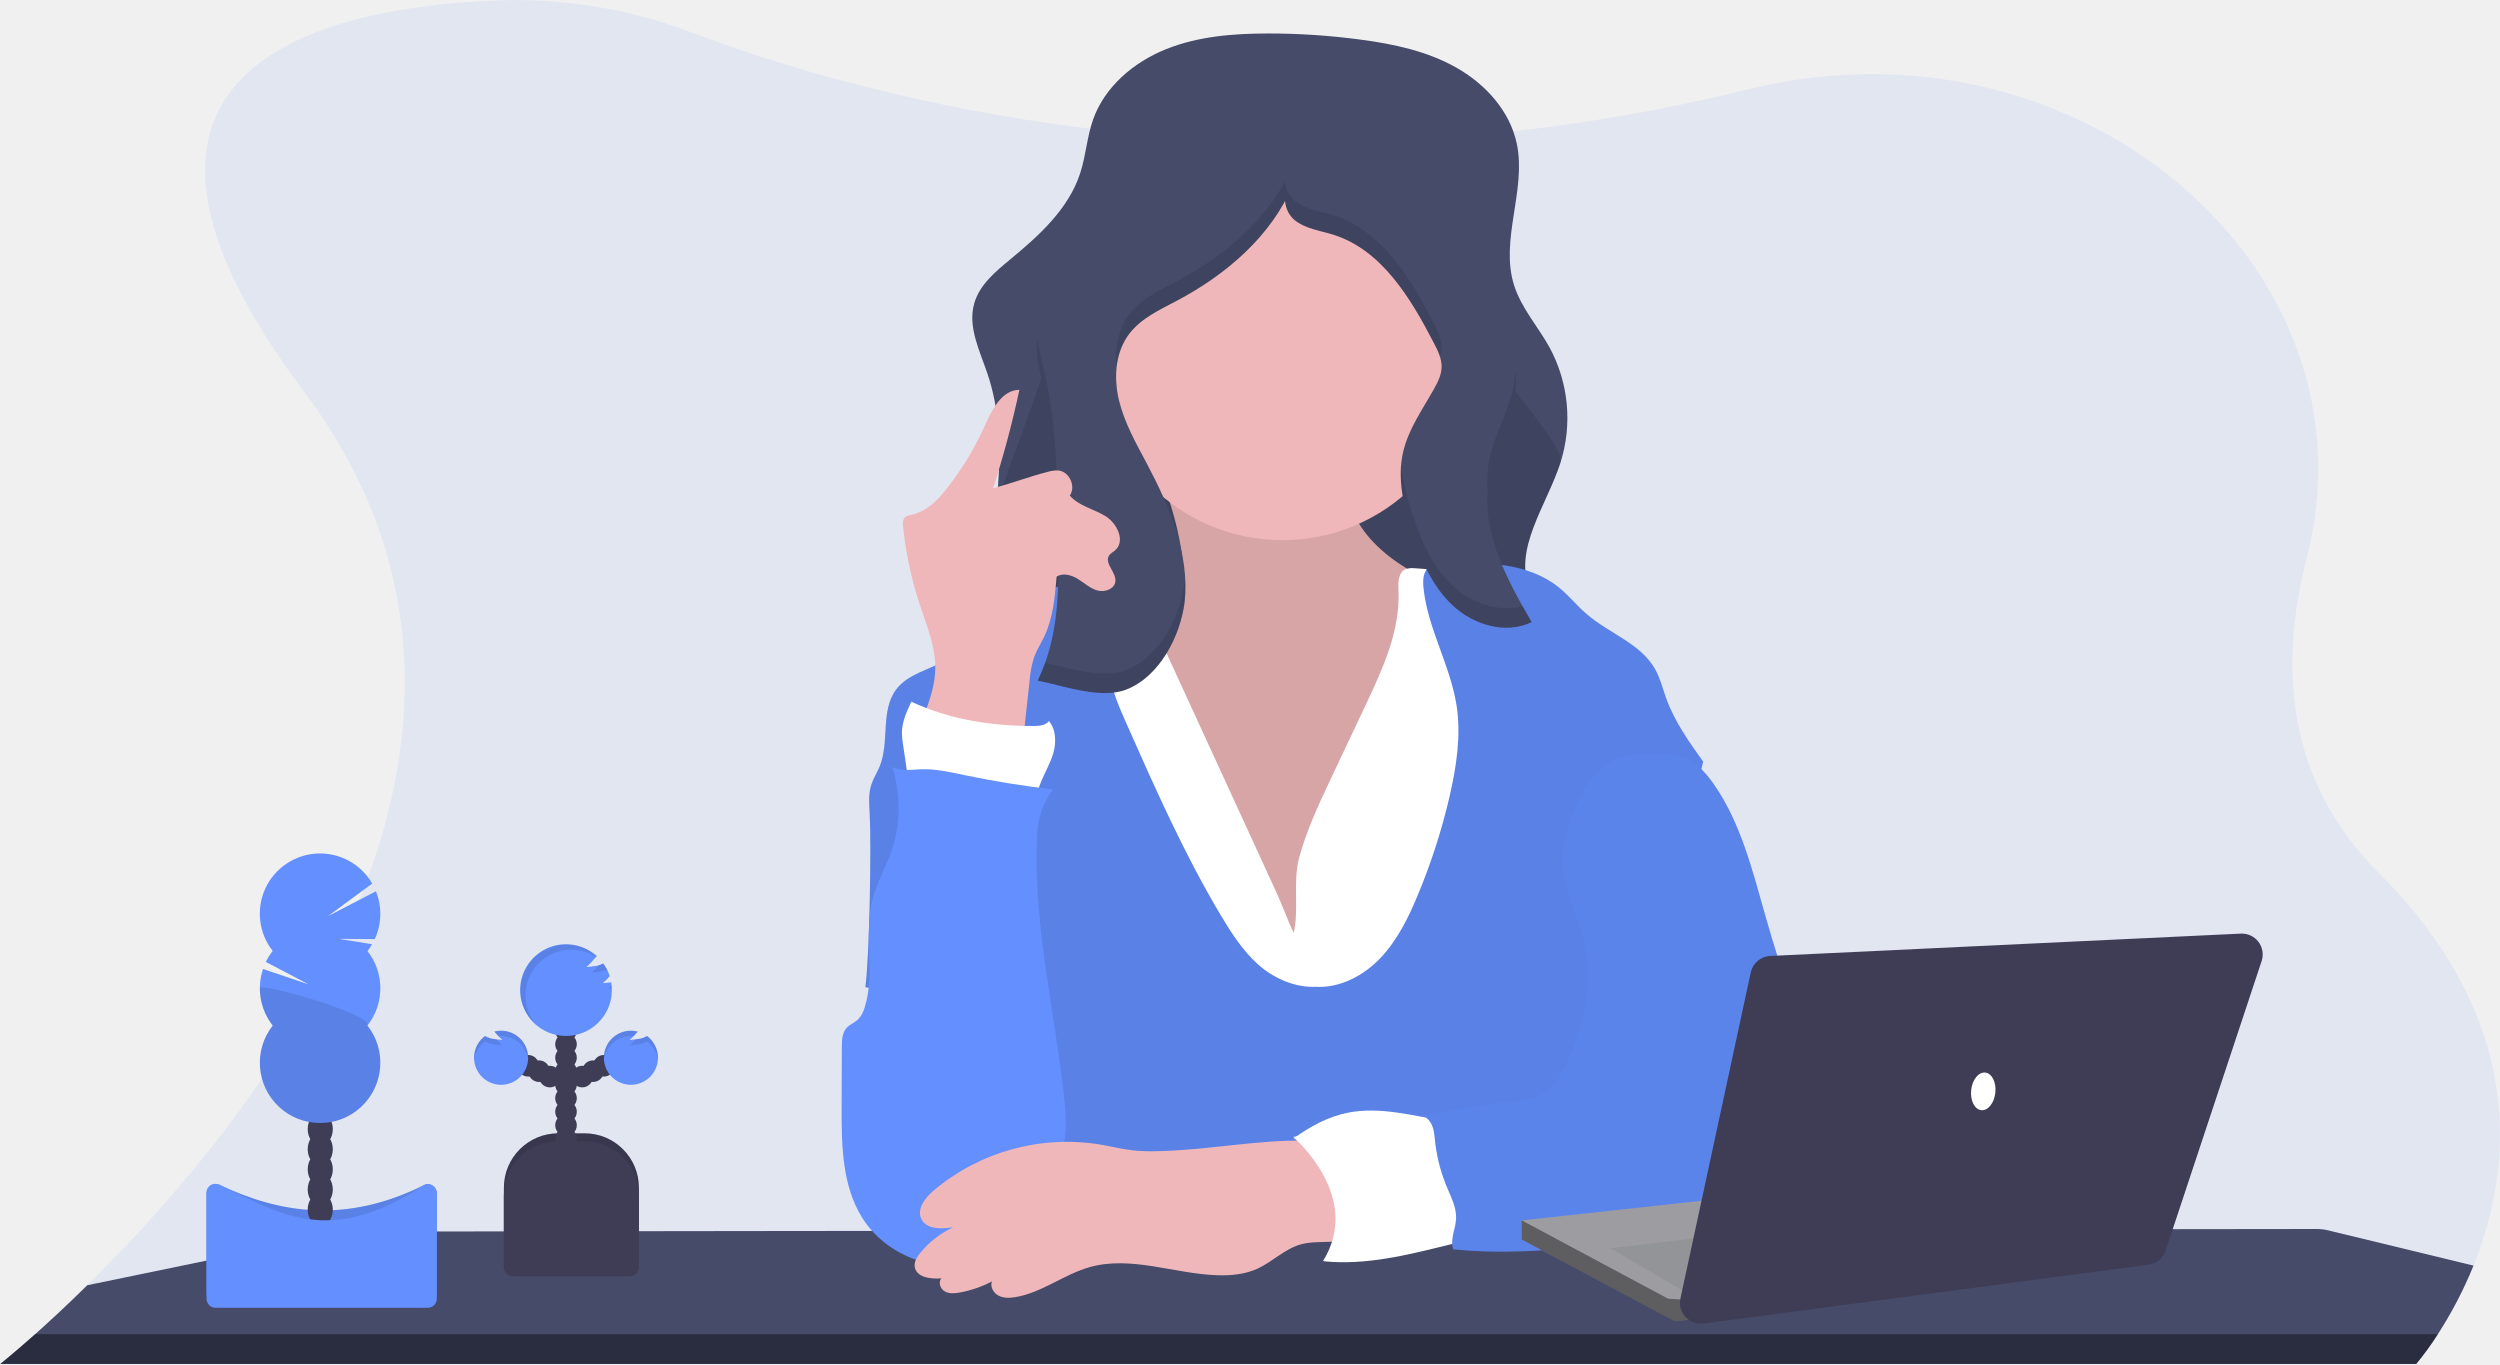
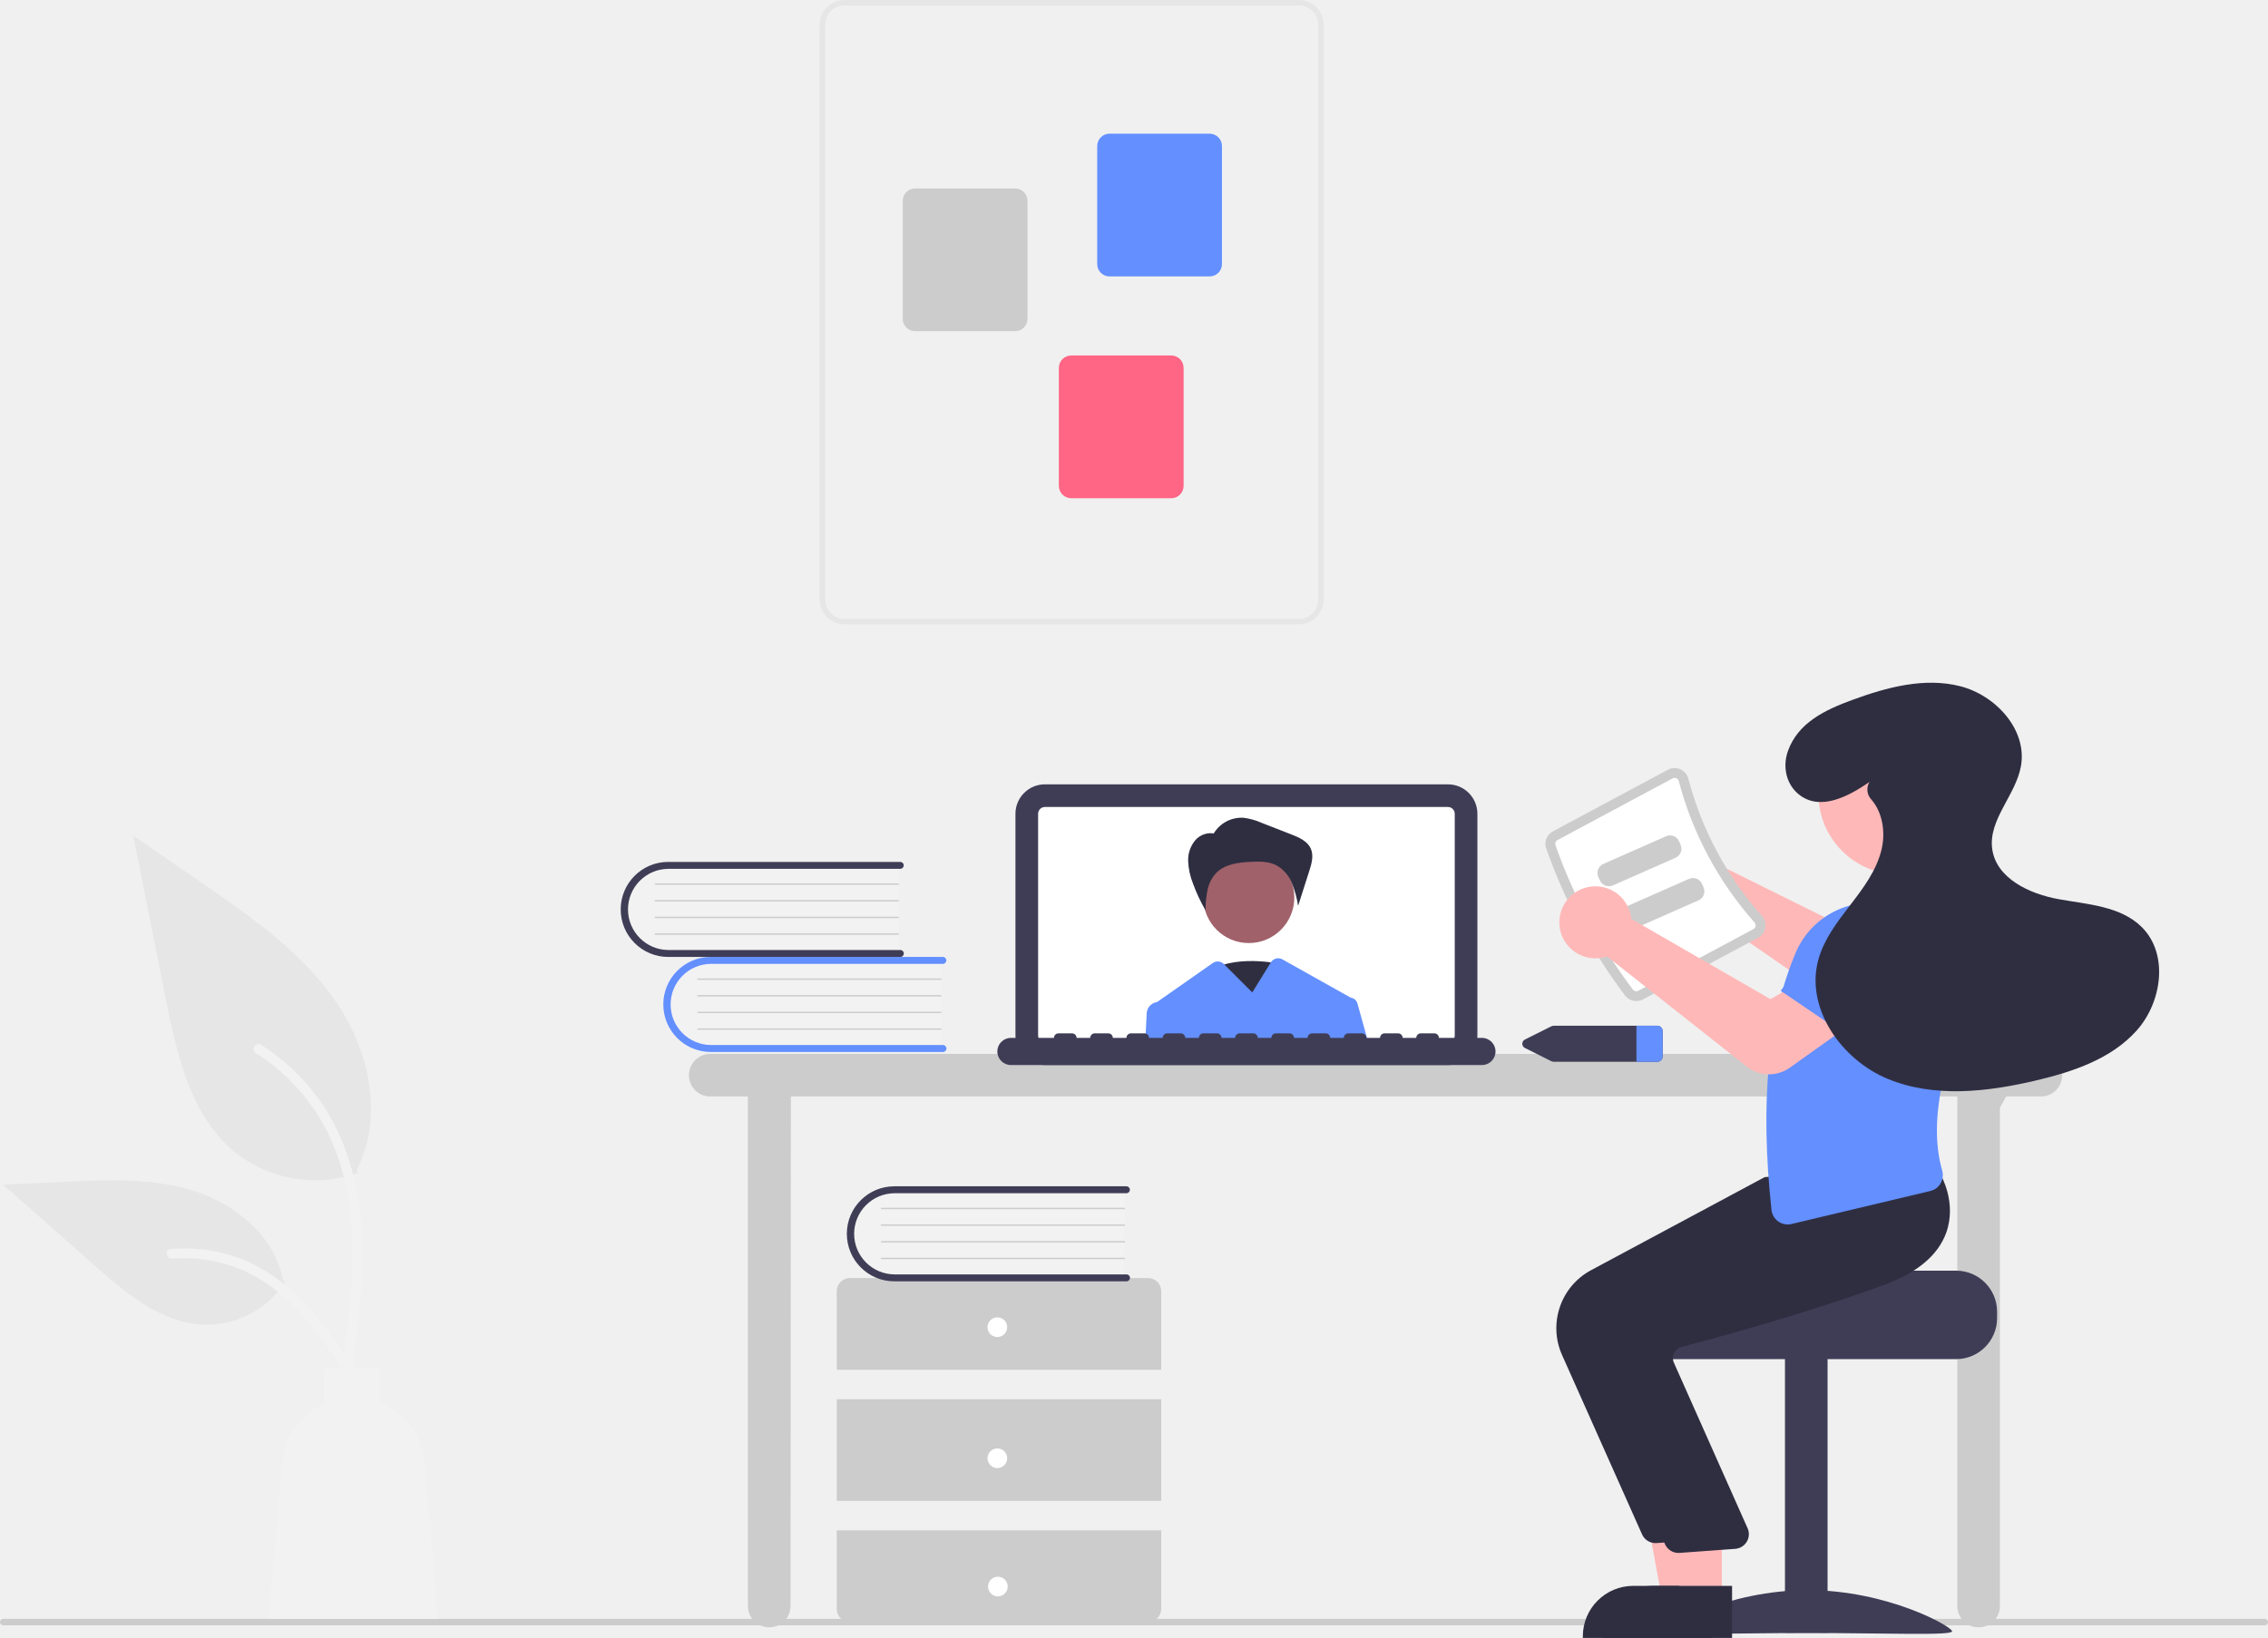
- <svg xmlns="http://www.w3.org/2000/svg" id="a02f2390-8fa7-48a9-96f1-2ec5f63ecbc1" data-name="Layer 1" width="1150" height="627.49" viewBox="0 0 1150 627.49">
-   <path d="M1162.81,718.44A188.54,188.54,0,0,1,1146.4,750a135.82,135.82,0,0,1-9.94,13.67.7.7,0,0,1-.11.12H25l.15-.12c1-.78,6.87-5.53,16-13.67,6.55-5.83,14.77-13.41,24-22.53,75.49-74.25,220.5-250,99.73-411-112.27-149.67,8.61-176.83,88.35-180a227.81,227.81,0,0,1,89.86,14.69c36.84,14,104.17,35.46,191.89,45.3,2.88.32,5.78.64,8.72.93a840.12,840.12,0,0,0,139.78,2.54h0c1.37-.08,2.75-.18,4.14-.28a830.62,830.62,0,0,0,136.72-21.15c2.91-.71,5.78-1.38,8.64-2.05,149.63-34.62,287.57,83.37,253.08,216.71-12.75,49.32-9.51,101.89,33,144.42C1188.66,607,1180.23,675.37,1162.81,718.44Z" transform="translate(-25 -136.26)" fill="#638fff" opacity="0.1" />
-   <path d="M1162.81,718.44A188.54,188.54,0,0,1,1146.4,750a135.82,135.82,0,0,1-9.94,13.67H25.15c1-.78,6.87-5.53,16-13.67,6.55-5.83,14.77-13.41,24-22.53l117.13-24.2a22.79,22.79,0,0,1,4.6-.47l124.87-.18h.13l61.85-.08h.14l52.2-.06,34.17,0h0l35,0,143.42-.2h.23l11.11,0,19.52,0,24.37,0h6.48L725,702h8.14l71.64-.1,22.88,0h0l11,0h0l82.75-.11,24.64,0,78.38-.11,66.16-.08a23.45,23.45,0,0,1,5.47.65Z" transform="translate(-25 -136.26)" fill="#454b69" />
-   <path d="M41.15,750H1146.4a135.82,135.82,0,0,1-9.94,13.67H25.15C26.13,762.84,32,758.09,41.15,750Z" transform="translate(-25 -136.26)" fill="none" />
-   <path d="M41.15,750H1146.4a135.82,135.82,0,0,1-9.94,13.67H25.15C26.13,762.84,32,758.09,41.15,750Z" transform="translate(-25 -136.26)" opacity="0.4" />
-   <path d="M758.22,439l-2.22.43L655.64,458.71c-29.15,5.6-58.72,11.23-88.33,9.08-21.45-1.56-41.49-7.92-62.1-13.5-11.65-3.16-24-4.42-27.95-17.46-5.45-18,3.42-44.65,5.51-62.89,2-17.9,3.18-36.25-.38-53.94a95.9,95.9,0,0,0-3.12-11.74c-3.57-10.59-9.18-21.6-6.15-32.35,2.39-8.53,9.68-14.62,16.5-20.26,13.36-11,27-23.33,32.3-39.82,2.6-8,3.09-16.61,5.89-24.55,5.31-15.1,18.65-26.39,33.49-32.37s31.16-7.25,47.17-7.25a319.6,319.6,0,0,1,42.27,2.81c15.28,2,30.7,5.29,44.13,12.87s24.75,20,27.88,35.14c4.43,21.41-7.87,44.21-1.27,65,3.32,10.51,11,19,16.33,28.62a68.17,68.17,0,0,1,5,53c-6.38,19.77-22,39.77-14,58.94,5.09,12.19,18.09,18.7,27.15,28.36Q757.17,437.7,758.22,439Z" transform="translate(-25 -136.26)" fill="#454b69" />
-   <path d="M756,436.48v2.95L655.64,458.71c-29.15,5.6-58.72,11.23-88.33,9.08-21.45-1.56-41.49-7.92-62.1-13.5-11.65-3.16-24-4.42-27.95-17.46-5.45-18,3.42-44.65,5.51-62.89,2-17.9,32.79-83.25,29.23-100.94l184,8c1.24,9.77,49.87,58.81,46.84,68.18-6.38,19.77-22,39.77-14,58.94C733.94,420.31,746.94,426.82,756,436.48Z" transform="translate(-25 -136.26)" opacity="0.1" />
-   <path d="M568,387c1.09,6.19,1.67,13-1.49,18.4-4.21,7.24-13.39,9.55-21.6,11.19l-28.5,5.7c-1.94.39-4,.83-5.45,2.16-1.71,1.53-2.29,3.95-2.54,6.23-1.15,10.32,2.5,20.49,5.83,30.32,6.73,19.91,12.38,40.24,20.89,59.45S555.33,558,572,570.84s38.73,19.68,59.14,14.66c17.78-4.37,32.36-16.92,44.93-30.23,10.37-11,20.07-23,25.1-37.27,3.47-9.8,4.6-20.24,5.69-30.58q2.53-23.78,5.06-47.56c.79-7.44,1.31-15.81-3.52-21.52-2.12-2.51-5-4.18-7.94-5.73C689.52,406.8,678,402,667.82,395s-19.21-16.64-22.3-28.6c-1.85-7.18-1.52-15-4.67-21.69-3.52-7.5-11-12.58-19-14.81s-16.44-1.93-24.68-1-40,3.31-43.41,12.6c-1.83,5,5.76,15.73,7.56,20.65A144.17,144.17,0,0,1,568,387Z" transform="translate(-25 -136.26)" fill="#efb7b9" />
-   <path d="M568,387c1.09,6.19,1.67,13-1.49,18.4-4.21,7.24-13.39,9.55-21.6,11.19l-28.5,5.7c-1.94.39-4,.83-5.45,2.16-1.71,1.53-2.29,3.95-2.54,6.23-1.15,10.32,2.5,20.49,5.83,30.32,6.73,19.91,12.38,40.24,20.89,59.45S555.33,558,572,570.84s38.73,19.68,59.14,14.66c17.78-4.37,32.36-16.92,44.93-30.23,10.37-11,20.07-23,25.1-37.27,3.47-9.8,4.6-20.24,5.69-30.58q2.53-23.78,5.06-47.56c.79-7.44,1.31-15.81-3.52-21.52-2.12-2.51-5-4.18-7.94-5.73C689.52,406.8,678,402,667.82,395s-19.21-16.64-22.3-28.6c-1.85-7.18-1.52-15-4.67-21.69-3.52-7.5-11-12.58-19-14.81s-16.44-1.93-24.68-1-40,3.31-43.41,12.6c-1.83,5,5.76,15.73,7.56,20.65A144.17,144.17,0,0,1,568,387Z" transform="translate(-25 -136.26)" opacity="0.1" />
-   <path d="M636.59,495.74l16.71-35.38c7.83-16.58,15.83-34,15-52.31-.16-3.64-.2-8.19,3-9.84a8.58,8.58,0,0,1,4.39-.56,177.59,177.59,0,0,1,51.51,10.42c3.21,1.16,6.5,2.5,8.75,5.06s3.16,6,3.93,9.3a271.54,271.54,0,0,1,5.73,33.87c3,28.22,1.51,56.69,0,85l-4.44,86.43a8.26,8.26,0,0,1-.73,3.56c-1.1,2-3.58,2.67-5.81,3.05-8.59,1.47-17.37,1.17-26.07.84-61.2-2.32-122.72-5.88-183.52,1.54q.41-13.49-.43-27c-2.41-38.89-12.49-76.83-22.39-114.51-5.77-22-11.36-46-2.07-66.73a28.59,28.59,0,0,1,5.79-8.82c3.95-3.87,9.34-5.91,14.68-7.37a93.43,93.43,0,0,1,28.29-3.2l63.05,137.27c2.88,6.28,5.25,12.89,8.12,19.09,2.58-10.71-.52-23.26,2.58-34.87C626,518.53,631.26,507,636.59,495.74Z" transform="translate(-25 -136.26)" fill="#fff" />
-   <path d="M630,590.19c11.28.71,22.24-5.07,30-13.24s12.88-18.53,17.21-29A286,286,0,0,0,692,501.84c3-13.4,5.13-27.27,3.06-40.85-2.86-18.75-13.47-35.79-15.28-54.67-.31-3.3-.11-7.16,2.54-9.15,1.64-1.23,3.8-1.4,5.84-1.52,18.86-1.12,39.58-.91,54.19,11.06,4.45,3.64,8.06,8.19,12.41,11.94,10.36,9,25,13.58,31.65,25.53,2.32,4.16,3.43,8.87,5.05,13.35,3.82,10.6,10.43,19.92,17,29.09-6.37,26.88-13.69,53.78-20.06,80.66-3.73,15.77-7.49,31.6-13.35,46.7-3.84,9.9-8.67,20-7.49,30.6.47,4.17,1.86,8.16,3.07,12.18a140,140,0,0,1,5.89,43.53l-285.34.7c13.67-19.6,17.68-43.64,16.29-67.49-.67-11.43-3.25-22.93-9-32.82-9.06-15.5-25-25.6-40.71-34.25-11-6-22.81,27.76-34.7,23.89,1.92-13.58,2.8-66,2-79.67-.26-4.48-.66-9.08.72-13.36.94-2.93,2.67-5.55,3.84-8.4,4.69-11.41.22-26,7.8-35.71,5.24-6.75,14.43-8.67,21.9-12.83,7.67-4.28,13.6-11,20.28-16.74A90.19,90.19,0,0,1,525.76,403a58.14,58.14,0,0,1,8.81,26c.51,5.81.14,11.7.95,17.48,1.11,7.83,4.35,15.18,7.56,22.42,13.37,30.19,26.79,60.47,43.73,88.82,4.79,8,10,16,16.94,22.23S620.68,590.63,630,590.19Z" transform="translate(-25 -136.26)" fill="#638fff" />
-   <path d="M630,590.19c11.28.71,22.24-5.07,30-13.24s12.88-18.53,17.21-29A286,286,0,0,0,692,501.84c3-13.4,5.13-27.27,3.06-40.85-2.86-18.75-13.47-35.79-15.28-54.67-.31-3.3-.11-7.16,2.54-9.15,1.64-1.23,3.8-1.4,5.84-1.52,18.86-1.12,39.58-.91,54.19,11.06,4.45,3.64,8.06,8.19,12.41,11.94,10.36,9,25,13.58,31.65,25.53,2.32,4.16,3.43,8.87,5.05,13.35,3.82,10.6,10.43,19.92,17,29.09-6.37,26.88-13.69,53.78-20.06,80.66-3.73,15.77-7.49,31.6-13.35,46.7-3.84,9.9-8.67,20-7.49,30.6.47,4.17,1.86,8.16,3.07,12.18a140,140,0,0,1,5.89,43.53l-285.34.7c13.67-19.6,17.68-43.64,16.29-67.49-.67-11.43-3.25-22.93-9-32.82-9.06-15.5-25-25.6-40.71-34.25-11-6-22.81,27.76-34.7,23.89,1.92-13.58,2.8-66,2-79.67-.26-4.48-.66-9.08.72-13.36.94-2.93,2.67-5.55,3.84-8.4,4.69-11.41.22-26,7.8-35.71,5.24-6.75,14.43-8.67,21.9-12.83,7.67-4.28,13.6-11,20.28-16.74A90.19,90.19,0,0,1,525.76,403a58.14,58.14,0,0,1,8.81,26c.51,5.81.14,11.7.95,17.48,1.11,7.83,4.35,15.18,7.56,22.42,13.37,30.19,26.79,60.47,43.73,88.82,4.79,8,10,16,16.94,22.23S620.68,590.63,630,590.19Z" transform="translate(-25 -136.26)" opacity="0.1" />
-   <circle cx="589.91" cy="162.75" r="85.72" fill="#efb7b9" />
-   <path d="M569.93,413.24c2.35-22.18-6.87-43.88-17.31-63.59-5-9.42-10.36-18.81-12.87-29.16s-1.79-22.07,4.63-30.58c5.46-7.24,14.12-11.15,22.13-15.4,22.61-12,43.28-29.64,53.22-53.23-5.62,3.06-4.16,12.19.8,16.22s11.72,4.81,17.82,6.73c22.24,7,35.58,29.18,46.28,49.9,1.75,3.38,3.53,6.95,3.51,10.76s-1.76,7.19-3.58,10.43c-5.28,9.4-11.74,18.43-14.14,28.94-2.75,12,.15,24.62,3.92,36.39,4,12.52,9.31,25.14,18.91,34.12s24.49,13.44,36.3,7.64c-11.79-20.27-24-42.92-19.4-65.9,2.22-11,8.19-21,10.73-31.94,4.84-20.87-3.22-42.34-11.13-62.26l-23.64-59.45c-3.61-9.09-7.72-18.79-16-23.94-5.6-3.47-12.38-4.37-18.94-5-21.12-1.88-43-1.26-62.66,6.6-35.82,14.31-58.28,49.59-76.1,83.81-5.34,10.25-10.61,21.14-10.39,32.7.12,6.34,1.89,12.51,3.33,18.69,5.86,25.16,6.18,51.23,6.48,77.06.23,19.82-.8,38.5-9.47,56.55,11.88,2.36,29.11,8.73,40.87,4.07C558.56,447.34,568,428.67,569.93,413.24Z" transform="translate(-25 -136.26)" fill="#454b69" />
-   <g opacity="0.1">
-     <path d="M511.78,392.36q.06-4.23,0-8.54c-.3-25.83-.62-51.9-6.48-77.06a130.05,130.05,0,0,1-3.06-14.88,38.89,38.89,0,0,0-.27,5.19c.12,6.34,1.89,12.51,3.33,18.69C511.13,340.77,511.49,366.68,511.78,392.36Z" transform="translate(-25 -136.26)" />
-     <path d="M720.88,324.57a60.51,60.51,0,0,0,1.3-17.82,55.54,55.54,0,0,1-1.3,8.82c-2.54,11-8.51,20.91-10.73,31.94a53,53,0,0,0-.8,14.78,52.45,52.45,0,0,1,.8-5.78C712.37,345.48,718.34,335.53,720.88,324.57Z" transform="translate(-25 -136.26)" />
-     <path d="M687.36,300.3a14.41,14.41,0,0,0,.78-4.41c0-3.81-1.76-7.38-3.51-10.76-10.7-20.72-24-42.88-46.28-49.9-6.1-1.92-12.85-2.7-17.82-6.73a12.68,12.68,0,0,1-4.38-8.8c-10.84,19.9-29.46,35.12-49.64,45.81-8,4.25-16.67,8.16-22.13,15.4-5.13,6.8-6.62,15.65-5.73,24.21a30.61,30.61,0,0,1,5.73-15.21c5.46-7.24,14.12-11.15,22.13-15.4,20.18-10.69,38.8-25.91,49.64-45.81a12.68,12.68,0,0,0,4.38,8.8c5,4,11.72,4.81,17.82,6.73,22.24,7,35.58,29.18,46.28,49.9A39.4,39.4,0,0,1,687.36,300.3Z" transform="translate(-25 -136.26)" />
-     <path d="M693.25,405.77c-9.6-9-14.89-21.6-18.91-34.12a98.77,98.77,0,0,1-4.8-21.71c-.93,10.27,1.62,20.78,4.8,30.71,4,12.52,9.31,25.14,18.91,34.12s24.49,13.44,36.3,7.64c-1.42-2.43-2.83-4.9-4.23-7.39C714.35,418.11,701.75,413.71,693.25,405.77Z" transform="translate(-25 -136.26)" />
-     <path d="M569.93,404.24c-1.93,15.43-11.37,34.1-26.74,40.2-10.67,4.23-25.86-.63-37.45-3.32a86.63,86.63,0,0,1-3.42,8.25c11.88,2.36,29.11,8.73,40.87,4.07,15.37-6.1,24.81-24.77,26.74-40.2a69.48,69.48,0,0,0,.22-11.62C570.09,402.49,570,403.37,569.93,404.24Z" transform="translate(-25 -136.26)" />
-   </g>
-   <path d="M691.1,652.18c-15.45-2.45-31.13-7.18-46.45-4-8.88,1.84-17,6.26-24.38,11.6,4.06,3.25,8.8,6.15,11.38,10.67a42,42,0,0,1,3.58,9.87c1.62,6,3.25,12.12,3.5,18.36s-1,12.74-4.72,17.77c19.48,1.92,38.36-2.88,57.36-7.57a15.71,15.71,0,0,0,6.07-2.45c3-2.36,3.88-6.56,3.9-10.39,0-6.84-1.92-13.51-3.87-20.07C695.15,668.1,693.43,660,691.1,652.18Z" transform="translate(-25 -136.26)" fill="#fff" />
-   <path d="M795.42,483.51c7.67,1,13.62,7.19,18,13.55,12.29,17.7,17.59,39.16,23.49,59.89q11,38.67,25.87,76.12a114.56,114.56,0,0,0,7.76,16.7c2.47,4.13,5.47,8.1,6.56,12.79,2.64,11.34-6.71,22-16.46,28.32A65.14,65.14,0,0,1,843.79,699c-5.82,1.74-11.89,2.4-17.92,3.06l-55.51,6c-25.55,2.78-51.33,5.56-76.89,2.88-1.61-5.6,1.55-9.56,1.32-15.39-.16-4.17-2-8.05-3.64-11.89a76,76,0,0,1-5.93-21.51c-.29-2.73-.39-5.53-1.43-8.07s-3.27-4.82-6-5c15-1.49,26.39-4.32,41.39-5.82,5.57-.56,11.36-1.19,16.11-4.15,5.89-3.67,9.19-10.29,11.81-16.71,6.49-15.9,10.67-33.42,7.26-50.26-2.8-13.81-10.61-26.67-10.57-40.76,0-8.39,2.86-16.52,6.24-24.2,3.58-8.12,8.25-16.42,16.11-20.54S786.55,482.31,795.42,483.51Z" transform="translate(-25 -136.26)" fill="#638fff" />
-   <path d="M795.42,483.51c7.67,1,13.62,7.19,18,13.55,12.29,17.7,17.59,39.16,23.49,59.89q11,38.67,25.87,76.12a114.56,114.56,0,0,0,7.76,16.7c2.47,4.13,5.47,8.1,6.56,12.79,2.64,11.34-6.71,22-16.46,28.32A65.14,65.14,0,0,1,843.79,699c-5.82,1.74-11.89,2.4-17.92,3.06l-55.51,6c-25.55,2.78-51.33,5.56-76.89,2.88-1.61-5.6,1.55-9.56,1.32-15.39-.16-4.17-2-8.05-3.64-11.89a76,76,0,0,1-5.93-21.51c-.29-2.73-.39-5.53-1.43-8.07s-3.27-4.82-6-5c15-1.49,26.39-4.32,41.39-5.82,5.57-.56,11.36-1.19,16.11-4.15,5.89-3.67,9.19-10.29,11.81-16.71,6.49-15.9,10.67-33.42,7.26-50.26-2.8-13.81-10.61-26.67-10.57-40.76,0-8.39,2.86-16.52,6.24-24.2,3.58-8.12,8.25-16.42,16.11-20.54S786.55,482.31,795.42,483.51Z" transform="translate(-25 -136.26)" opacity="0.08" />
-   <path d="M447.81,470.52c3.63-8.62,7.32-17.52,7.42-26.87.11-10.11-4-19.71-7.14-29.31a169.49,169.49,0,0,1-7.71-36.19,5,5,0,0,1,.5-3.47c.83-1.17,2.43-1.41,3.84-1.72,6.92-1.58,12.15-7.17,16.47-12.8A140.34,140.34,0,0,0,478.05,332c3.31-7.37,7.79-16.36,15.87-16.43a458.36,458.36,0,0,1-12.08,45.25c8.45-2.16,16.48-5.3,24.93-7.46a14.93,14.93,0,0,1,5.12-.68c5.06.53,8.16,7.38,5.22,11.53,4.13,4.84,11,6.14,16.4,9.46s9.28,11.54,4.48,15.71c-.94.81-2.13,1.38-2.81,2.42-2.32,3.58,3.36,7.69,2.89,11.93-.38,3.47-4.83,5.09-8.2,4.17s-6-3.44-9-5.29-6.92-3-9.83-1.08c-.78,9.41-1.62,19-5.69,27.57-1.49,3.13-3.4,6.06-4.6,9.31a45.88,45.88,0,0,0-2.12,10.93L495,482.53C477.68,486,462.15,480.81,447.81,470.52Z" transform="translate(-25 -136.26)" fill="#efb7b9" />
-   <path d="M443.58,500.27l-3.19-21.59a35.1,35.1,0,0,1-.51-5.32c0-5,2.2-9.77,4.33-14.32,17.65,8.24,36.73,11.17,56.2,11.18,2.57,0,5.5-.24,7.1-2.25,3.31,3.81,3.41,9.94,2,14.78s-4.12,9.2-5.92,13.92c-.91,2.39-1.65,5-3.39,6.84-2.7,2.91-7.08,3.41-11.06,3.39a70.71,70.71,0,0,1-12.48-1.19C466,503.73,454.24,498.36,443.58,500.27Z" transform="translate(-25 -136.26)" fill="#fff" />
-   <path d="M509.41,499.39q-20.55-2.34-40.83-6.6c-6.63-1.39-13.32-2.94-20.08-2.67-4.4.18-9.13,1.06-13-1.12,3.77,12.83,4,26.35-.51,38.94-2.67,7.5-6.74,14.49-8.7,22.21-4.08,16.15,1.52,33.76-3.58,49.62a12.56,12.56,0,0,1-3.08,5.52c-1.56,1.43-3.69,2.17-5.13,3.72-2.12,2.28-2.25,5.71-2.26,8.82l-.09,27.55c-.06,17.54.17,36.14,9.43,51,10.56,17,32.79,25.81,52.14,20.64a38.76,38.76,0,0,0,14.16-6.93c6.72-5.34,11-13.06,15.19-20.58,5-9,10-18.2,11.61-28.33,1.14-7.17.5-14.49-.32-21.7-4.52-40-14.33-79.66-12.22-119.81A36.31,36.31,0,0,1,509.41,499.39Z" transform="translate(-25 -136.26)" fill="#638fff" />
-   <path d="M566.67,665.39c-6.95.4-13.95.8-20.87,0-5-.6-9.88-1.83-14.84-2.67A95.11,95.11,0,0,0,454.37,684c-3.84,3.28-7.72,8.31-5.6,12.9,2.28,4.94,9.25,4.8,14.62,3.88a44,44,0,0,0-15,11.73c-1.5,1.83-2.92,4-2.63,6.37.61,4.95,7.33,5.85,12.3,5.42-1.62,1.74-.53,4.82,1.53,6s4.62.94,6.95.51a51.52,51.52,0,0,0,14.76-5.11c-.94,2.45.69,5.32,3,6.54s5.12,1.13,7.71.71c12.22-2,22.42-10.5,34.34-13.84,19.06-5.33,39,3.17,58.81,3.77,6.2.19,12.56-.44,18.21-3,6.93-3.15,12.52-9.06,19.84-11.16,8.13-2.32,17.46.35,24.9-3.66,5.41-2.91.53-25.34-.85-29.66-2.53-7.9-5.07-13.14-13.5-13.94C612.43,659.37,588.16,664.15,566.67,665.39Z" transform="translate(-25 -136.26)" fill="#efb7b9" />
-   <path d="M619.88,659.27s32.29,27.33,13.66,57.15l36-12.43V677.9c0-1.24-13.67-19.87-13.67-19.87l-16.15-2.49Z" transform="translate(-25 -136.26)" fill="#fff" />
-   <path d="M256.79,521.32h12.11a25,25,0,0,1,25,25v37.11a0,0,0,0,1,0,0H231.79a0,0,0,0,1,0,0V546.32A25,25,0,0,1,256.79,521.32Z" fill="#3f3d56" />
-   <path d="M256.79,521.32h12.11a25,25,0,0,1,25,25v37.11a0,0,0,0,1,0,0H231.79a0,0,0,0,1,0,0V546.32A25,25,0,0,1,256.79,521.32Z" opacity="0.1" />
-   <circle cx="260.36" cy="530.01" r="4.97" fill="#3f3d56" />
-   <circle cx="260.36" cy="523.8" r="4.97" fill="#3f3d56" />
-   <circle cx="260.36" cy="517.59" r="4.97" fill="#3f3d56" />
-   <circle cx="260.36" cy="511.38" r="4.97" fill="#3f3d56" />
-   <circle cx="260.36" cy="505.17" r="4.97" fill="#3f3d56" />
-   <circle cx="260.36" cy="498.96" r="4.97" fill="#3f3d56" />
-   <circle cx="260.36" cy="492.74" r="4.97" fill="#3f3d56" />
-   <circle cx="267.82" cy="495.23" r="4.97" fill="#3f3d56" />
-   <circle cx="272.79" cy="492.74" r="4.97" fill="#3f3d56" />
-   <circle cx="277.76" cy="490.26" r="4.97" fill="#3f3d56" />
-   <circle cx="260.36" cy="486.53" r="4.97" fill="#3f3d56" />
-   <circle cx="260.36" cy="480.32" r="4.97" fill="#3f3d56" />
-   <circle cx="260.36" cy="474.11" r="4.97" fill="#3f3d56" />
-   <circle cx="260.36" cy="467.9" r="4.97" fill="#3f3d56" />
-   <path d="M306,588.13q-1.86.27-3.72.39a28.56,28.56,0,0,0,3.2-3.28,21,21,0,0,0-3-5.83,10.22,10.22,0,0,1-4,1.26c-1.23.18-2.47.31-3.71.4,1.63-1.33,3.15-3.33,4.75-5a21.1,21.1,0,1,0,6.93,15.61,20.68,20.68,0,0,0-.32-3.63Z" transform="translate(-25 -136.26)" fill="#638fff" />
-   <path d="M322.57,612.82a9.64,9.64,0,0,1-4.18,1.39c-1.23.18-2.47.32-3.71.4a36.4,36.4,0,0,0,3.68-3.82,12.44,12.44,0,1,0,4.21,2Z" transform="translate(-25 -136.26)" fill="#638fff" />
-   <circle cx="252.91" cy="495.23" r="4.97" fill="#3f3d56" />
-   <circle cx="247.94" cy="492.74" r="4.97" fill="#3f3d56" />
-   <circle cx="242.97" cy="490.26" r="4.97" fill="#3f3d56" />
-   <path d="M248.16,612.82a9.64,9.64,0,0,0,4.18,1.39c1.23.18,2.47.32,3.71.4a35.42,35.42,0,0,1-3.68-3.82,12.44,12.44,0,1,1-4.21,2Z" transform="translate(-25 -136.26)" fill="#638fff" />
-   <path d="M256.79,525h12.11a25,25,0,0,1,25,25v32.87a4.24,4.24,0,0,1-4.24,4.24H236a4.24,4.24,0,0,1-4.24-4.24V550A25,25,0,0,1,256.79,525Z" fill="#3f3d56" />
-   <g opacity="0.1">
-     <path d="M306.34,589.49a18.83,18.83,0,0,1-1.6,1.52c.57,0,1.13-.09,1.7-.15C306.42,590.4,306.39,589.94,306.34,589.49Z" transform="translate(-25 -136.26)" />
-     <path d="M297.28,583.55c1.25-.08,2.48-.21,3.72-.39a12,12,0,0,0,3.23-.88,21.92,21.92,0,0,0-1.74-2.87,7.52,7.52,0,0,1-2,.85A28.79,28.79,0,0,1,297.28,583.55Z" transform="translate(-25 -136.26)" />
-     <path d="M266.73,594.22a21.08,21.08,0,0,1,32.5-17.76l.32-.34a21.1,21.1,0,1,0-27.82,31.73A21,21,0,0,1,266.73,594.22Z" transform="translate(-25 -136.26)" />
-   </g>
-   <g opacity="0.1">
-     <path d="M314.68,617.09c1.24-.08,2.48-.21,3.71-.39a9.65,9.65,0,0,0,4.18-1.4,12.43,12.43,0,0,1,5,8.8,11.38,11.38,0,0,0,.07-1.31,12.38,12.38,0,0,0-5-10,9.64,9.64,0,0,1-4.18,1.39l-1,.13A25.37,25.37,0,0,1,314.68,617.09Z" transform="translate(-25 -136.26)" />
-     <path d="M315.18,612.85a10.19,10.19,0,0,1,1.24.09c.65-.69,1.29-1.43,1.94-2.15a12.4,12.4,0,0,0-15.6,12c0,.42,0,.83.06,1.24A12.42,12.42,0,0,1,315.18,612.85Z" transform="translate(-25 -136.26)" />
-   </g>
-   <g opacity="0.1">
-     <path d="M256.05,617.09c-1.24-.08-2.48-.21-3.71-.39a9.65,9.65,0,0,1-4.18-1.4,12.43,12.43,0,0,0-5,8.8,11.38,11.38,0,0,1-.07-1.31,12.38,12.38,0,0,1,5-10,9.64,9.64,0,0,0,4.18,1.39l1,.13A23.67,23.67,0,0,0,256.05,617.09Z" transform="translate(-25 -136.26)" />
-     <path d="M255.55,612.85a10.51,10.51,0,0,0-1.25.09c-.64-.69-1.28-1.43-1.93-2.15a12.4,12.4,0,0,1,15.6,12c0,.42,0,.83-.06,1.24A12.42,12.42,0,0,0,255.55,612.85Z" transform="translate(-25 -136.26)" />
-   </g>
-   <path d="M221.85,735.39h-97.7a4.15,4.15,0,0,1-4.15-4.15V685a4.15,4.15,0,0,1,5.93-3.75c28.07,13.32,58.31,17.89,94,.21a4.16,4.16,0,0,1,6,3.71v46A4.15,4.15,0,0,1,221.85,735.39Z" transform="translate(-25 -136.26)" fill="#638fff" />
-   <path d="M221.85,735.39h-97.7a4.15,4.15,0,0,1-4.15-4.15V685a4.15,4.15,0,0,1,5.93-3.75c28.07,13.32,58.31,17.89,94,.21a4.16,4.16,0,0,1,6,3.71v46A4.15,4.15,0,0,1,221.85,735.39Z" transform="translate(-25 -136.26)" opacity="0.1" />
-   <ellipse cx="147.32" cy="556.41" rx="5.78" ry="7.57" fill="#3f3d56" />
-   <ellipse cx="147.32" cy="547.16" rx="5.78" ry="7.57" fill="#3f3d56" />
-   <ellipse cx="147.32" cy="537.9" rx="5.78" ry="7.57" fill="#3f3d56" />
-   <ellipse cx="147.32" cy="528.65" rx="5.78" ry="7.57" fill="#3f3d56" />
-   <ellipse cx="147.32" cy="519.39" rx="5.78" ry="7.57" fill="#3f3d56" />
-   <ellipse cx="147.32" cy="510.13" rx="5.78" ry="7.57" fill="#3f3d56" />
-   <ellipse cx="147.32" cy="500.88" rx="5.78" ry="7.57" fill="#3f3d56" />
-   <path d="M194,573.8a29.42,29.42,0,0,0,2.15-3.17l-15.2-2.5,16.44.12a27.71,27.71,0,0,0,.53-22l-22.05,11.44,20.34-15a27.71,27.71,0,1,0-45.77,31,27.1,27.1,0,0,0-3.16,5.05L167,589.1,146,582a27.74,27.74,0,0,0,4.47,26,27.71,27.71,0,1,0,43.56,0,27.71,27.71,0,0,0,0-34.26Z" transform="translate(-25 -136.26)" fill="#638fff" />
-   <path d="M144.49,590.93a27.59,27.59,0,0,0,5.93,17.13,27.71,27.71,0,1,0,43.56,0C197.69,603.35,144.49,587.82,144.49,590.93Z" transform="translate(-25 -136.26)" opacity="0.1" />
-   <path d="M221.85,737.84h-97.7a4.15,4.15,0,0,1-4.15-4.15V685a4.15,4.15,0,0,1,5.93-3.75c28.07,13.32,50.33,28.85,94,.21,2.59-1.7,6,.62,6,3.71v48.5A4.15,4.15,0,0,1,221.85,737.84Z" transform="translate(-25 -136.26)" fill="#638fff" />
-   <polygon points="921.83 587.81 777.69 606.88 770.48 607.83 700.01 570.19 700.01 561.38 920.23 537.36 921.83 587.81" fill="#9c9ca1" />
-   <polygon points="740.85 574.19 897 555.78 895.4 584.61 773.77 593.53 740.85 574.19" fill="#939498" />
-   <path d="M802.69,733.67v9.46l-7.21,1L725,706.45v-8.81l67.27,36S801.09,734.47,802.69,733.67Z" transform="translate(-25 -136.26)" opacity="0.4" />
-   <path d="M830.36,583.52,798,733.57a9.58,9.58,0,0,0,10.62,11.53L1013.35,718a9.58,9.58,0,0,0,7.84-6.48l44.17-133.2a9.6,9.6,0,0,0-9.56-12.6L839.28,576A9.6,9.6,0,0,0,830.36,583.52Z" transform="translate(-25 -136.26)" fill="#3f3d56" />
-   <ellipse cx="937.28" cy="638.27" rx="8.7" ry="5.59" transform="translate(179.55 1367.46) rotate(-84)" fill="#fff" />
+ <svg xmlns="http://www.w3.org/2000/svg" id="b05a6369-67c7-4001-9b85-a83fbbd225d4" data-name="Layer 1" width="692" height="499.877" viewBox="0 0 692 499.877">
+   <path d="M945,696.105H255a1,1,0,0,1,0-2H945a1,1,0,0,1,0,2Z" transform="translate(-254 -200.0616)" fill="#ccc" />
+   <path d="M876.704,521.703h-406a6.5,6.5,0,1,0,0,13h11.5v155.5a6.5,6.5,0,0,0,13,0l.099-155.5H851.204v155.5a6.5,6.5,0,0,0,13,0V538.13l1.891-3.427h10.609a6.5,6.5,0,1,0,0-13Z" transform="translate(-254 -200.0616)" fill="#ccc" />
+   <path d="M695.794,525.105H572.812a8.992,8.992,0,0,1-8.982-8.982V448.414a8.992,8.992,0,0,1,8.982-8.982H695.794a8.992,8.992,0,0,1,8.982,8.982v67.709A8.992,8.992,0,0,1,695.794,525.105Z" transform="translate(-254 -200.0616)" fill="#3f3d56" />
+   <path d="M695.793,446.345H572.813a2.074,2.074,0,0,0-2.07,2.07v67.71a2.074,2.074,0,0,0,2.07,2.07H695.793a2.074,2.074,0,0,0,2.07-2.07v-67.71A2.074,2.074,0,0,0,695.793,446.345Z" transform="translate(-254 -200.0616)" fill="#fff" />
+   <path d="M644.792,494.283s-14.722-3.392-22.82,2.827,10.306,20.355,10.306,20.355Z" transform="translate(-254 -200.0616)" fill="#2f2e41" />
+   <circle cx="381.024" cy="273.924" r="13.887" fill="#a0616a" />
+   <path d="M624.286,454.492a9.898,9.898,0,0,1,9.126-4.856,19.397,19.397,0,0,1,5.515,1.544l9.078,3.541c2.349.916,4.922,2.039,5.941,4.345.946,2.141.24,4.613-.474,6.841l-3.397,10.593a32.246,32.246,0,0,0-1.925-6.998,10.835,10.835,0,0,0-4.704-5.364c-2.358-1.21-5.137-1.185-7.785-1.057-3.749.18-7.826.657-10.489,3.302a10.895,10.895,0,0,0-2.765,5.399,32.5,32.5,0,0,0-.58,6.112,50.669,50.669,0,0,1-3.869-8.295,20.525,20.525,0,0,1-1.438-6.715,9.444,9.444,0,0,1,2.165-6.387,6.195,6.195,0,0,1,6.231-1.961Z" transform="translate(-254 -200.0616)" fill="#2f2e41" />
+   <path d="M668.183,506.325a2.472,2.472,0,0,0-2.07-1.79.86.86,0,0,0-.1-.06L645.282,492.856a2.637,2.637,0,0,0-3.528.908l-5.67,9.18-8.54-8.54-.136-.136a2.636,2.636,0,0,0-3.376-.295l-17.038,11.931c-.03,0-.06.01-.09.01a3.633,3.633,0,0,0-3.03,3.39l-.44,8.89h68.04Z" transform="translate(-254 -200.0616)" fill="#638fff" />
+   <path d="M706.158,516.814H693.03a1.382,1.382,0,0,0-1.382-1.382h-4.145a1.382,1.382,0,0,0-1.382,1.382h-4.145a1.382,1.382,0,0,0-1.382-1.382H676.449a1.382,1.382,0,0,0-1.382,1.382h-4.145a1.382,1.382,0,0,0-1.382-1.382h-4.145a1.382,1.382,0,0,0-1.382,1.382h-4.145A1.382,1.382,0,0,0,658.485,515.432h-4.145a1.382,1.382,0,0,0-1.382,1.382h-4.145a1.382,1.382,0,0,0-1.382-1.382H643.285a1.382,1.382,0,0,0-1.382,1.382H637.758a1.382,1.382,0,0,0-1.382-1.382h-4.145a1.382,1.382,0,0,0-1.382,1.382h-4.145a1.382,1.382,0,0,0-1.382-1.382h-4.145a1.382,1.382,0,0,0-1.382,1.382H615.649a1.382,1.382,0,0,0-1.382-1.382h-4.145a1.382,1.382,0,0,0-1.382,1.382h-4.145a1.382,1.382,0,0,0-1.382-1.382h-4.145a1.382,1.382,0,0,0-1.382,1.382h-4.145a1.382,1.382,0,0,0-1.382-1.382h-4.145a1.382,1.382,0,0,0-1.382,1.382H582.485a1.382,1.382,0,0,0-1.382-1.382H576.958a1.382,1.382,0,0,0-1.382,1.382H562.449a4.145,4.145,0,0,0,0,8.291H706.158a4.145,4.145,0,0,0,0-8.291Z" transform="translate(-254 -200.0616)" fill="#3f3d56" />
+   <path d="M541.079,492.74v27.526H472.117a13.771,13.771,0,1,1,0-27.526Z" transform="translate(-254 -200.0616)" fill="#f2f2f2" />
+   <path d="M542.773,520.054a1.059,1.059,0,0,1-1.059,1.059h-70.826a14.504,14.504,0,1,1,0-29.008h70.826a1.059,1.059,0,0,1,0,2.117h-70.826a12.387,12.387,0,0,0,0,24.773h70.826A1.059,1.059,0,0,1,542.773,520.054Z" transform="translate(-254 -200.0616)" fill="#638fff" />
+   <path d="M541.079,499.092H466.971a.212.212,0,1,1,0-.423h74.108a.212.212,0,0,1,0,.423Z" transform="translate(-254 -200.0616)" fill="#ccc" />
+   <path d="M541.079,504.174H466.971a.212.212,0,1,1,0-.423h74.108a.212.212,0,0,1,0,.423Z" transform="translate(-254 -200.0616)" fill="#ccc" />
+   <path d="M541.079,509.255H466.971a.212.212,0,1,1,0-.423h74.108a.212.212,0,0,1,0,.423Z" transform="translate(-254 -200.0616)" fill="#ccc" />
+   <path d="M541.079,514.337H466.971a.212.212,0,1,1,0-.423h74.108a.212.212,0,0,1,0,.423Z" transform="translate(-254 -200.0616)" fill="#ccc" />
+   <path d="M528.079,463.74v27.526H459.117a13.771,13.771,0,1,1,0-27.526Z" transform="translate(-254 -200.0616)" fill="#f2f2f2" />
+   <path d="M529.773,491.054a1.059,1.059,0,0,1-1.059,1.059h-70.826a14.504,14.504,0,1,1,0-29.008h70.826a1.059,1.059,0,0,1,0,2.117h-70.826a12.387,12.387,0,0,0,0,24.773h70.826A1.059,1.059,0,0,1,529.773,491.054Z" transform="translate(-254 -200.0616)" fill="#3f3d56" />
+   <path d="M528.079,470.092H453.971a.212.212,0,1,1,0-.423h74.108a.212.212,0,0,1,0,.423Z" transform="translate(-254 -200.0616)" fill="#ccc" />
+   <path d="M528.079,475.174H453.971a.212.212,0,1,1,0-.423h74.108a.212.212,0,0,1,0,.423Z" transform="translate(-254 -200.0616)" fill="#ccc" />
+   <path d="M528.079,480.255H453.971a.212.212,0,1,1,0-.423h74.108a.212.212,0,0,1,0,.423Z" transform="translate(-254 -200.0616)" fill="#ccc" />
+   <path d="M528.079,485.337H453.971a.212.212,0,1,1,0-.423h74.108a.212.212,0,0,1,0,.423Z" transform="translate(-254 -200.0616)" fill="#ccc" />
+   <path d="M608.303,618.105v-24a4,4,0,0,0-4-4h-91a4,4,0,0,0-4,4v24Z" transform="translate(-254 -200.0616)" fill="#ccc" />
+   <rect x="255.303" y="427.043" width="99" height="31" fill="#ccc" />
+   <path d="M509.303,667.105v24a4,4,0,0,0,4,4h91a4,4,0,0,0,4-4v-24Z" transform="translate(-254 -200.0616)" fill="#ccc" />
+   <circle cx="304.303" cy="405.043" r="3" fill="#fff" />
+   <circle cx="304.303" cy="445.043" r="3" fill="#fff" />
+   <circle cx="304.464" cy="484.196" r="3" fill="#fff" />
+   <path d="M597.079,562.74v27.526H528.117a13.771,13.771,0,1,1,0-27.526Z" transform="translate(-254 -200.0616)" fill="#f2f2f2" />
+   <path d="M598.773,590.054a1.059,1.059,0,0,1-1.059,1.059h-70.826a14.504,14.504,0,1,1,0-29.008h70.826a1.059,1.059,0,0,1,0,2.117h-70.826a12.387,12.387,0,0,0,0,24.773h70.826A1.059,1.059,0,0,1,598.773,590.054Z" transform="translate(-254 -200.0616)" fill="#3f3d56" />
+   <path d="M597.079,569.092H522.971a.212.212,0,1,1,0-.423h74.108a.212.212,0,0,1,0,.423Z" transform="translate(-254 -200.0616)" fill="#ccc" />
+   <path d="M597.079,574.174H522.971a.212.212,0,1,1,0-.423h74.108a.212.212,0,0,1,0,.423Z" transform="translate(-254 -200.0616)" fill="#ccc" />
+   <path d="M597.079,579.255H522.971a.212.212,0,1,1,0-.423h74.108a.212.212,0,0,1,0,.423Z" transform="translate(-254 -200.0616)" fill="#ccc" />
+   <path d="M597.079,584.337H522.971a.212.212,0,1,1,0-.423h74.108a.212.212,0,0,1,0,.423Z" transform="translate(-254 -200.0616)" fill="#ccc" />
+   <path d="M504.11,383.083v-175.5a7.53,7.53,0,0,1,7.521-7.521H650.36a7.53,7.53,0,0,1,7.521,7.521v175.5a7.53,7.53,0,0,1-7.521,7.521H511.632A7.53,7.53,0,0,1,504.11,383.083Zm7.521-181.35a5.857,5.857,0,0,0-5.85,5.85v175.5a5.857,5.857,0,0,0,5.85,5.85H650.36a5.857,5.857,0,0,0,5.85-5.85v-175.5a5.857,5.857,0,0,0-5.85-5.85Z" transform="translate(-254 -200.0616)" fill="#e6e6e6" />
+   <path d="M588.775,280.659V244.624a3.765,3.765,0,0,1,3.761-3.761h30.537a3.765,3.765,0,0,1,3.761,3.761v36.036a3.765,3.765,0,0,1-3.761,3.761h-30.537A3.765,3.765,0,0,1,588.775,280.659Z" transform="translate(-254 -200.0616)" fill="#638fff" />
+   <path d="M529.44,297.374V261.338a3.765,3.765,0,0,1,3.761-3.761h30.537a3.765,3.765,0,0,1,3.761,3.761v36.036a3.765,3.765,0,0,1-3.761,3.761h-30.537A3.765,3.765,0,0,1,529.44,297.374Z" transform="translate(-254 -200.0616)" fill="#ccc" />
+   <path d="M577.075,348.352V312.317a3.765,3.765,0,0,1,3.761-3.761h30.537a3.765,3.765,0,0,1,3.761,3.761v36.036a3.765,3.765,0,0,1-3.761,3.761h-30.537A3.765,3.765,0,0,1,577.075,348.352Z" transform="translate(-254 -200.0616)" fill="#ff6584" />
+   <path d="M759.563,513.105H728.143a1.941,1.941,0,0,0-.86.2l-7.93,3.97a1.445,1.445,0,0,0,0,2.66l7.93,3.97a1.941,1.941,0,0,0,.86.2h31.42a1.649,1.649,0,0,0,1.74-1.53v-7.94A1.649,1.649,0,0,0,759.563,513.105Z" transform="translate(-254 -200.0616)" fill="#3f3d56" />
+   <path d="M761.303,514.635v7.94a1.649,1.649,0,0,1-1.74,1.53h-6.26v-11h6.26A1.649,1.649,0,0,1,761.303,514.635Z" transform="translate(-254 -200.0616)" fill="#638fff" />
+   <path d="M759.327,453.705a11.003,11.003,0,0,1,14.89,6.915,10.588,10.588,0,0,1,.32,1.435l43.938,21.788,10.168-6.739,12.652,14.565L825.769,504.279a11.149,11.149,0,0,1-13.301.513l-44.579-30.828a10.511,10.511,0,0,1-1.015.37,11.003,11.003,0,0,1-14.01-8.561,10.708,10.708,0,0,1-.163-1.34A11.036,11.036,0,0,1,759.327,453.705Z" transform="translate(-254 -200.0616)" fill="#ffb8b8" />
+   <path d="M850.841,587.853H802.831c0,1.38-49.48,2.5-49.48,2.5a12.86,12.86,0,0,0-2.11,2,12.41,12.41,0,0,0-2.9,8v2a12.505,12.505,0,0,0,12.5,12.5h90a12.511,12.511,0,0,0,12.5-12.5v-2A12.517,12.517,0,0,0,850.841,587.853Z" transform="translate(-254 -200.0616)" fill="#3f3d56" />
+   <rect x="798.617" y="614.357" width="13" height="84" transform="translate(1356.235 1112.652) rotate(-180)" fill="#3f3d56" />
+   <path d="M761.617,697.9c0,1.405,19.699.543,44,.543s44,.861,44-.543-19.699-12.543-44-12.543S761.617,696.495,761.617,697.9Z" transform="translate(-254 -200.0616)" fill="#3f3d56" />
+   <polygon points="519.353 487.993 507.094 487.992 501.261 456.195 519.355 456.196 519.353 487.993" fill="#ffb8b8" />
+   <path d="M776.48,699.938l-39.531-.001v-.5a15.386,15.386,0,0,1,15.386-15.386h.001l24.144.001Z" transform="translate(-254 -200.0616)" fill="#2f2e41" />
+   <path d="M755.017,668.337,730.576,613.529a20.086,20.086,0,0,1,8.819-25.784l53.013-28.428,24.191-2.058,22.315-2.028.161.272c.206.348,5.004,8.635,1.76,17.722-2.46,6.893-8.859,12.276-19.019,16.002-23.714,8.695-51.109,16.127-61.786,18.918a3.451,3.451,0,0,0-2.211,1.76,3.498,3.498,0,0,0-.196,2.799l22.707,51.015a4.5,4.5,0,0,1-3.809,6.029L759.553,670.983q-.216.021-.43.021A4.497,4.497,0,0,1,755.017,668.337Z" transform="translate(-254 -200.0616)" fill="#2f2e41" />
+   <polygon points="525.353 487.993 513.094 487.992 507.261 456.195 525.355 456.196 525.353 487.993" fill="#ffb8b8" />
+   <path d="M782.48,699.938l-39.531-.001v-.5a15.386,15.386,0,0,1,15.386-15.386h.001l24.144.001Z" transform="translate(-254 -200.0616)" fill="#2f2e41" />
+   <path d="M762.017,671.337,737.576,616.529a20.086,20.086,0,0,1,8.819-25.784l53.013-28.428,24.191-2.058,22.315-2.028.161.272c.206.348,5.004,8.635,1.76,17.722-2.46,6.893-8.859,12.276-19.019,16.002-23.714,8.695-51.109,16.127-61.786,18.918a3.451,3.451,0,0,0-2.211,1.76,3.498,3.498,0,0,0-.196,2.799l22.707,51.015a4.5,4.5,0,0,1-3.809,6.029L766.553,673.983q-.216.021-.43.021A4.497,4.497,0,0,1,762.017,671.337Z" transform="translate(-254 -200.0616)" fill="#2f2e41" />
+   <path d="M749.835,503.906a167.506,167.506,0,0,1-24.075-44.932,4.303,4.303,0,0,1,2.032-5.179l35.145-18.832a4.247,4.247,0,0,1,3.726-.151,4.319,4.319,0,0,1,2.461,2.884,102.328,102.328,0,0,0,22.446,41.891,4.318,4.318,0,0,1,1.038,3.647,4.247,4.247,0,0,1-2.189,3.018L755.272,505.083A4.303,4.303,0,0,1,749.835,503.906Z" transform="translate(-254 -200.0616)" fill="#ccc" />
+   <path d="M752.233,502.104a1.299,1.299,0,0,0,1.622.335l35.146-18.832a1.246,1.246,0,0,0,.653-.897,1.318,1.318,0,0,0-.325-1.128,105.34,105.34,0,0,1-23.107-43.125,1.319,1.319,0,0,0-.758-.895,1.247,1.247,0,0,0-1.11.046L729.208,456.439a1.298,1.298,0,0,0-.62,1.537,164.507,164.507,0,0,0,23.645,44.127Z" transform="translate(-254 -200.0616)" fill="#fff" />
+   <path d="M866.593,498.883l-27.525,10.459-6.72-18.667a11.168,11.168,0,0,1,5.002-13.499l0,0a11.168,11.168,0,0,1,14.262,2.784Z" transform="translate(-254 -200.0616)" fill="#638fff" />
+   <path d="M796.583,572.843a4.999,4.999,0,0,1-2.083-3.549c-3.525-32.91-1.07-58.664,7.506-78.735a24.992,24.992,0,0,1,16.567-14.18l22.25-1.123.115.056A26.005,26.005,0,0,1,855.156,502.9c-7.156,18.863-13.148,38.503-8.579,54.346a5.122,5.122,0,0,1-.484,3.983,4.884,4.884,0,0,1-3.116,2.309L800.599,573.62a4.964,4.964,0,0,1-4.017-.777Z" transform="translate(-254 -200.0616)" fill="#638fff" />
+   <circle cx="579.396" cy="242.323" r="24.561" fill="#ffb8b8" />
+   <path d="M765.243,461.838l-19.142,8.45a3.003,3.003,0,0,1-3.956-1.533l-.473-1.073a3.003,3.003,0,0,1,1.533-3.956l19.142-8.45a3.003,3.003,0,0,1,3.956,1.533l.473,1.073A3.003,3.003,0,0,1,765.243,461.838Z" transform="translate(-254 -200.0616)" fill="#ccc" />
+   <path d="M772.243,474.838l-19.142,8.45a3.003,3.003,0,0,1-3.956-1.533l-.473-1.073a3.003,3.003,0,0,1,1.533-3.956l19.142-8.45a3.003,3.003,0,0,1,3.956,1.533l.473,1.073A3.003,3.003,0,0,1,772.243,474.838Z" transform="translate(-254 -200.0616)" fill="#ccc" />
+   <path d="M787.005,525.615l-42.674-33.666a10.517,10.517,0,0,1-1.036.306,11.027,11.027,0,0,1-8.818-1.691,10.913,10.913,0,0,1-4.626-7.733,11.023,11.023,0,0,1,7.209-11.638,11.004,11.004,0,0,1,14.426,7.837,10.571,10.571,0,0,1,.229,1.452L794.196,504.989l10.572-6.086,11.711,15.332-16.414,11.699a10.942,10.942,0,0,1-13.06-.318Z" transform="translate(-254 -200.0616)" fill="#ffb8b8" />
+   <path d="M821.686,519.009l-24.349-16.557,11.443-16.207a11.168,11.168,0,0,1,13.929-3.64l0,0a11.168,11.168,0,0,1,5.894,13.283Z" transform="translate(-254 -200.0616)" fill="#638fff" />
+   <path d="M824.391,438.727c-6.313,4.321-14.601,8.762-21.049,4.161-4.234-3.021-5.567-8.615-3.851-13.525,3.087-8.829,11.569-12.715,19.681-15.695,10.544-3.873,22.026-6.954,32.911-4.181s20.506,13.313,18.541,24.373c-1.58,8.894-9.97,16.295-8.779,25.25,1.199,9.012,11.334,13.756,20.281,15.367s18.96,2.128,25.391,8.555c8.203,8.199,6.155,22.853-1.564,31.51s-19.367,12.58-30.654,15.248c-14.955,3.534-31.129,5.392-45.332-.474s-25.256-21.654-21.141-36.46c1.738-6.254,5.832-11.539,9.789-16.685s7.963-10.526,9.472-16.839c1.258-5.261.327-11.369-3.162-15.315a4.437,4.437,0,0,1-.594-5.186Z" transform="translate(-254 -200.0616)" fill="#2f2e41" />
+   <path d="M363.072,558.06a39.063,39.063,0,0,1-37.721-6.645c-13.212-11.089-17.354-29.359-20.725-46.275q-4.985-25.018-9.969-50.036l20.872,14.371c15.01,10.335,30.357,21.001,40.75,35.971s14.929,35.405,6.579,51.603" transform="translate(-254 -200.0616)" fill="#e6e6e6" />
+   <path d="M361.288,618.639c2.112-15.387,4.285-30.973,2.803-46.525-1.316-13.812-5.53-27.303-14.109-38.364A63.82,63.82,0,0,0,333.608,518.912c-1.637-1.034-3.144,1.561-1.514,2.59A60.672,60.672,0,0,1,356.093,550.459c5.225,13.289,6.064,27.776,5.164,41.893-.544,8.537-1.698,17.019-2.861,25.489a1.554,1.554,0,0,0,1.048,1.845,1.509,1.509,0,0,0,1.845-1.048Z" transform="translate(-254 -200.0616)" fill="#f2f2f2" />
+   <path d="M340.941,591.41a28.755,28.755,0,0,1-25.055,12.931c-12.683-.602-23.257-9.454-32.775-17.858l-28.153-24.857,18.633-.892c13.4-.641,27.145-1.239,39.908,2.893s24.533,14.077,26.867,27.287" transform="translate(-254 -200.0616)" fill="#e6e6e6" />
+   <path d="M367.258,627.484c-10.168-17.991-21.961-37.986-43.035-44.377a48.022,48.022,0,0,0-18.101-1.869c-1.922.166-1.442,3.128.476,2.963a44.614,44.614,0,0,1,28.886,7.642c8.145,5.544,14.487,13.252,19.854,21.425,3.288,5.007,6.233,10.226,9.178,15.438.941,1.666,3.693.463,2.74-1.222Z" transform="translate(-254 -200.0616)" fill="#f2f2f2" />
+   <path d="M383.55,646.421A21.774,21.774,0,0,0,370.207,628.184v-10.401H352.762v10.729a21.763,21.763,0,0,0-12.616,17.909l-4.102,47.684h51.608Z" transform="translate(-254 -200.0616)" fill="#f2f2f2" />
</svg>
